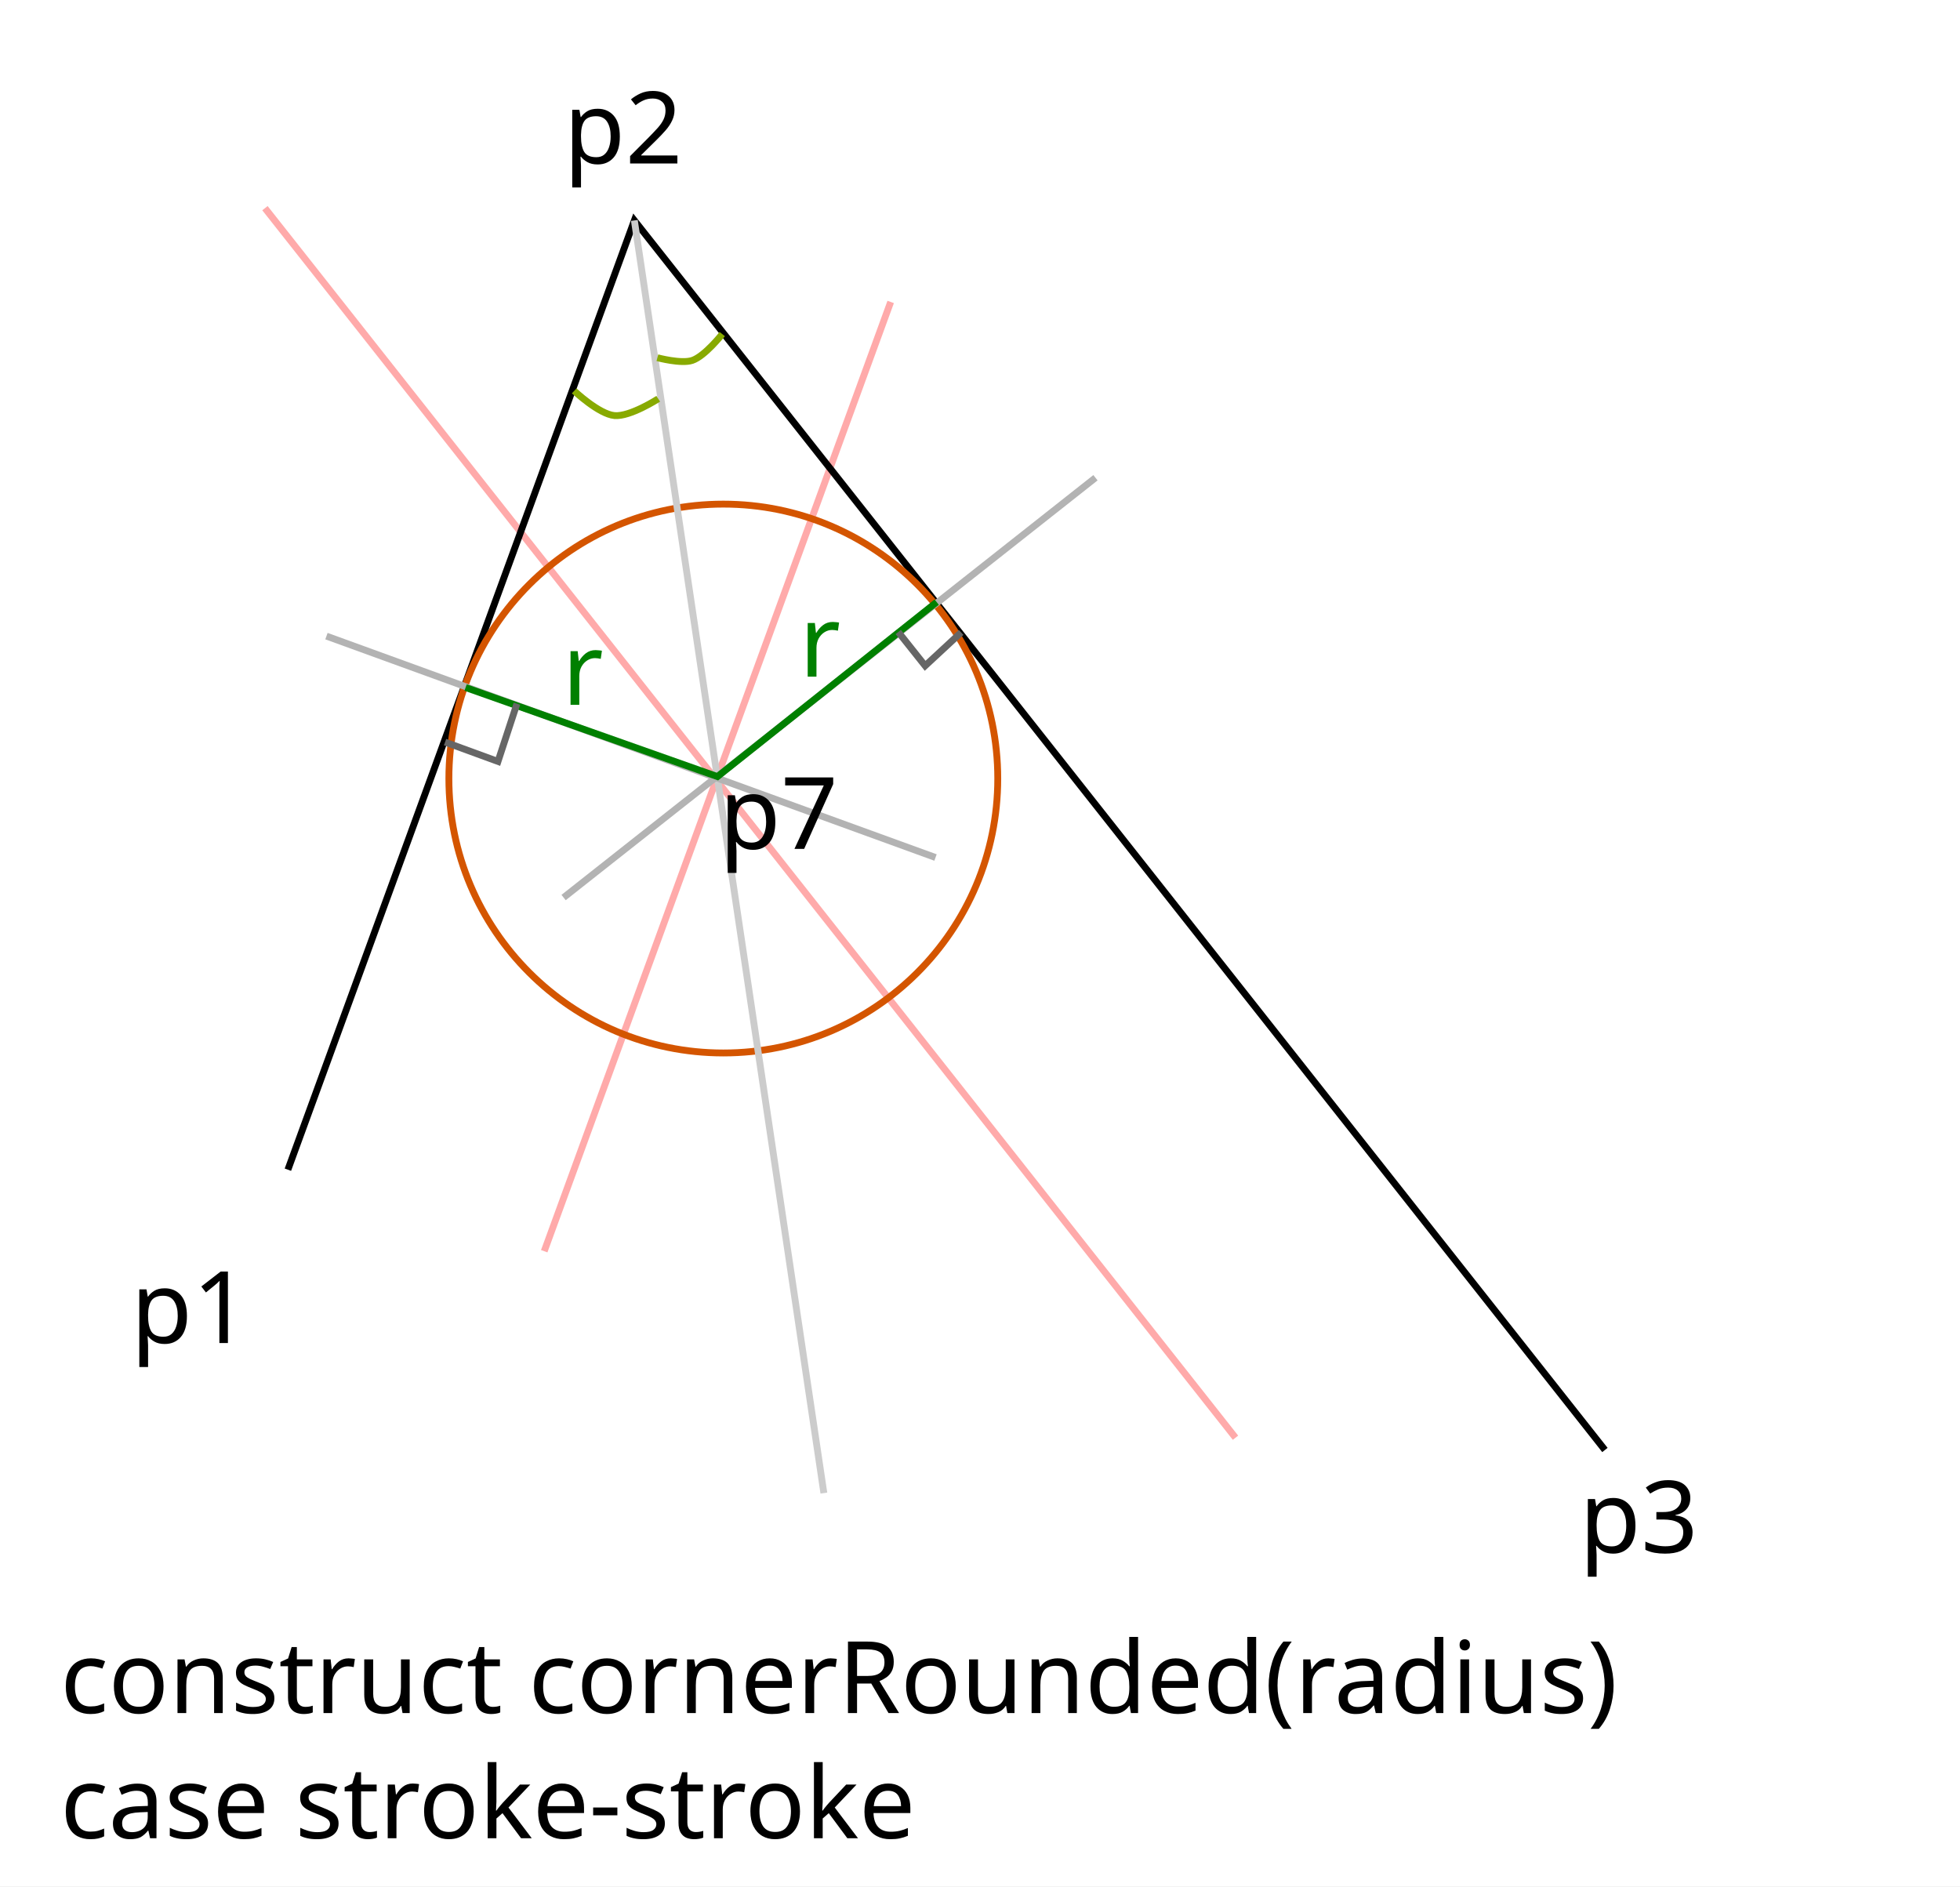
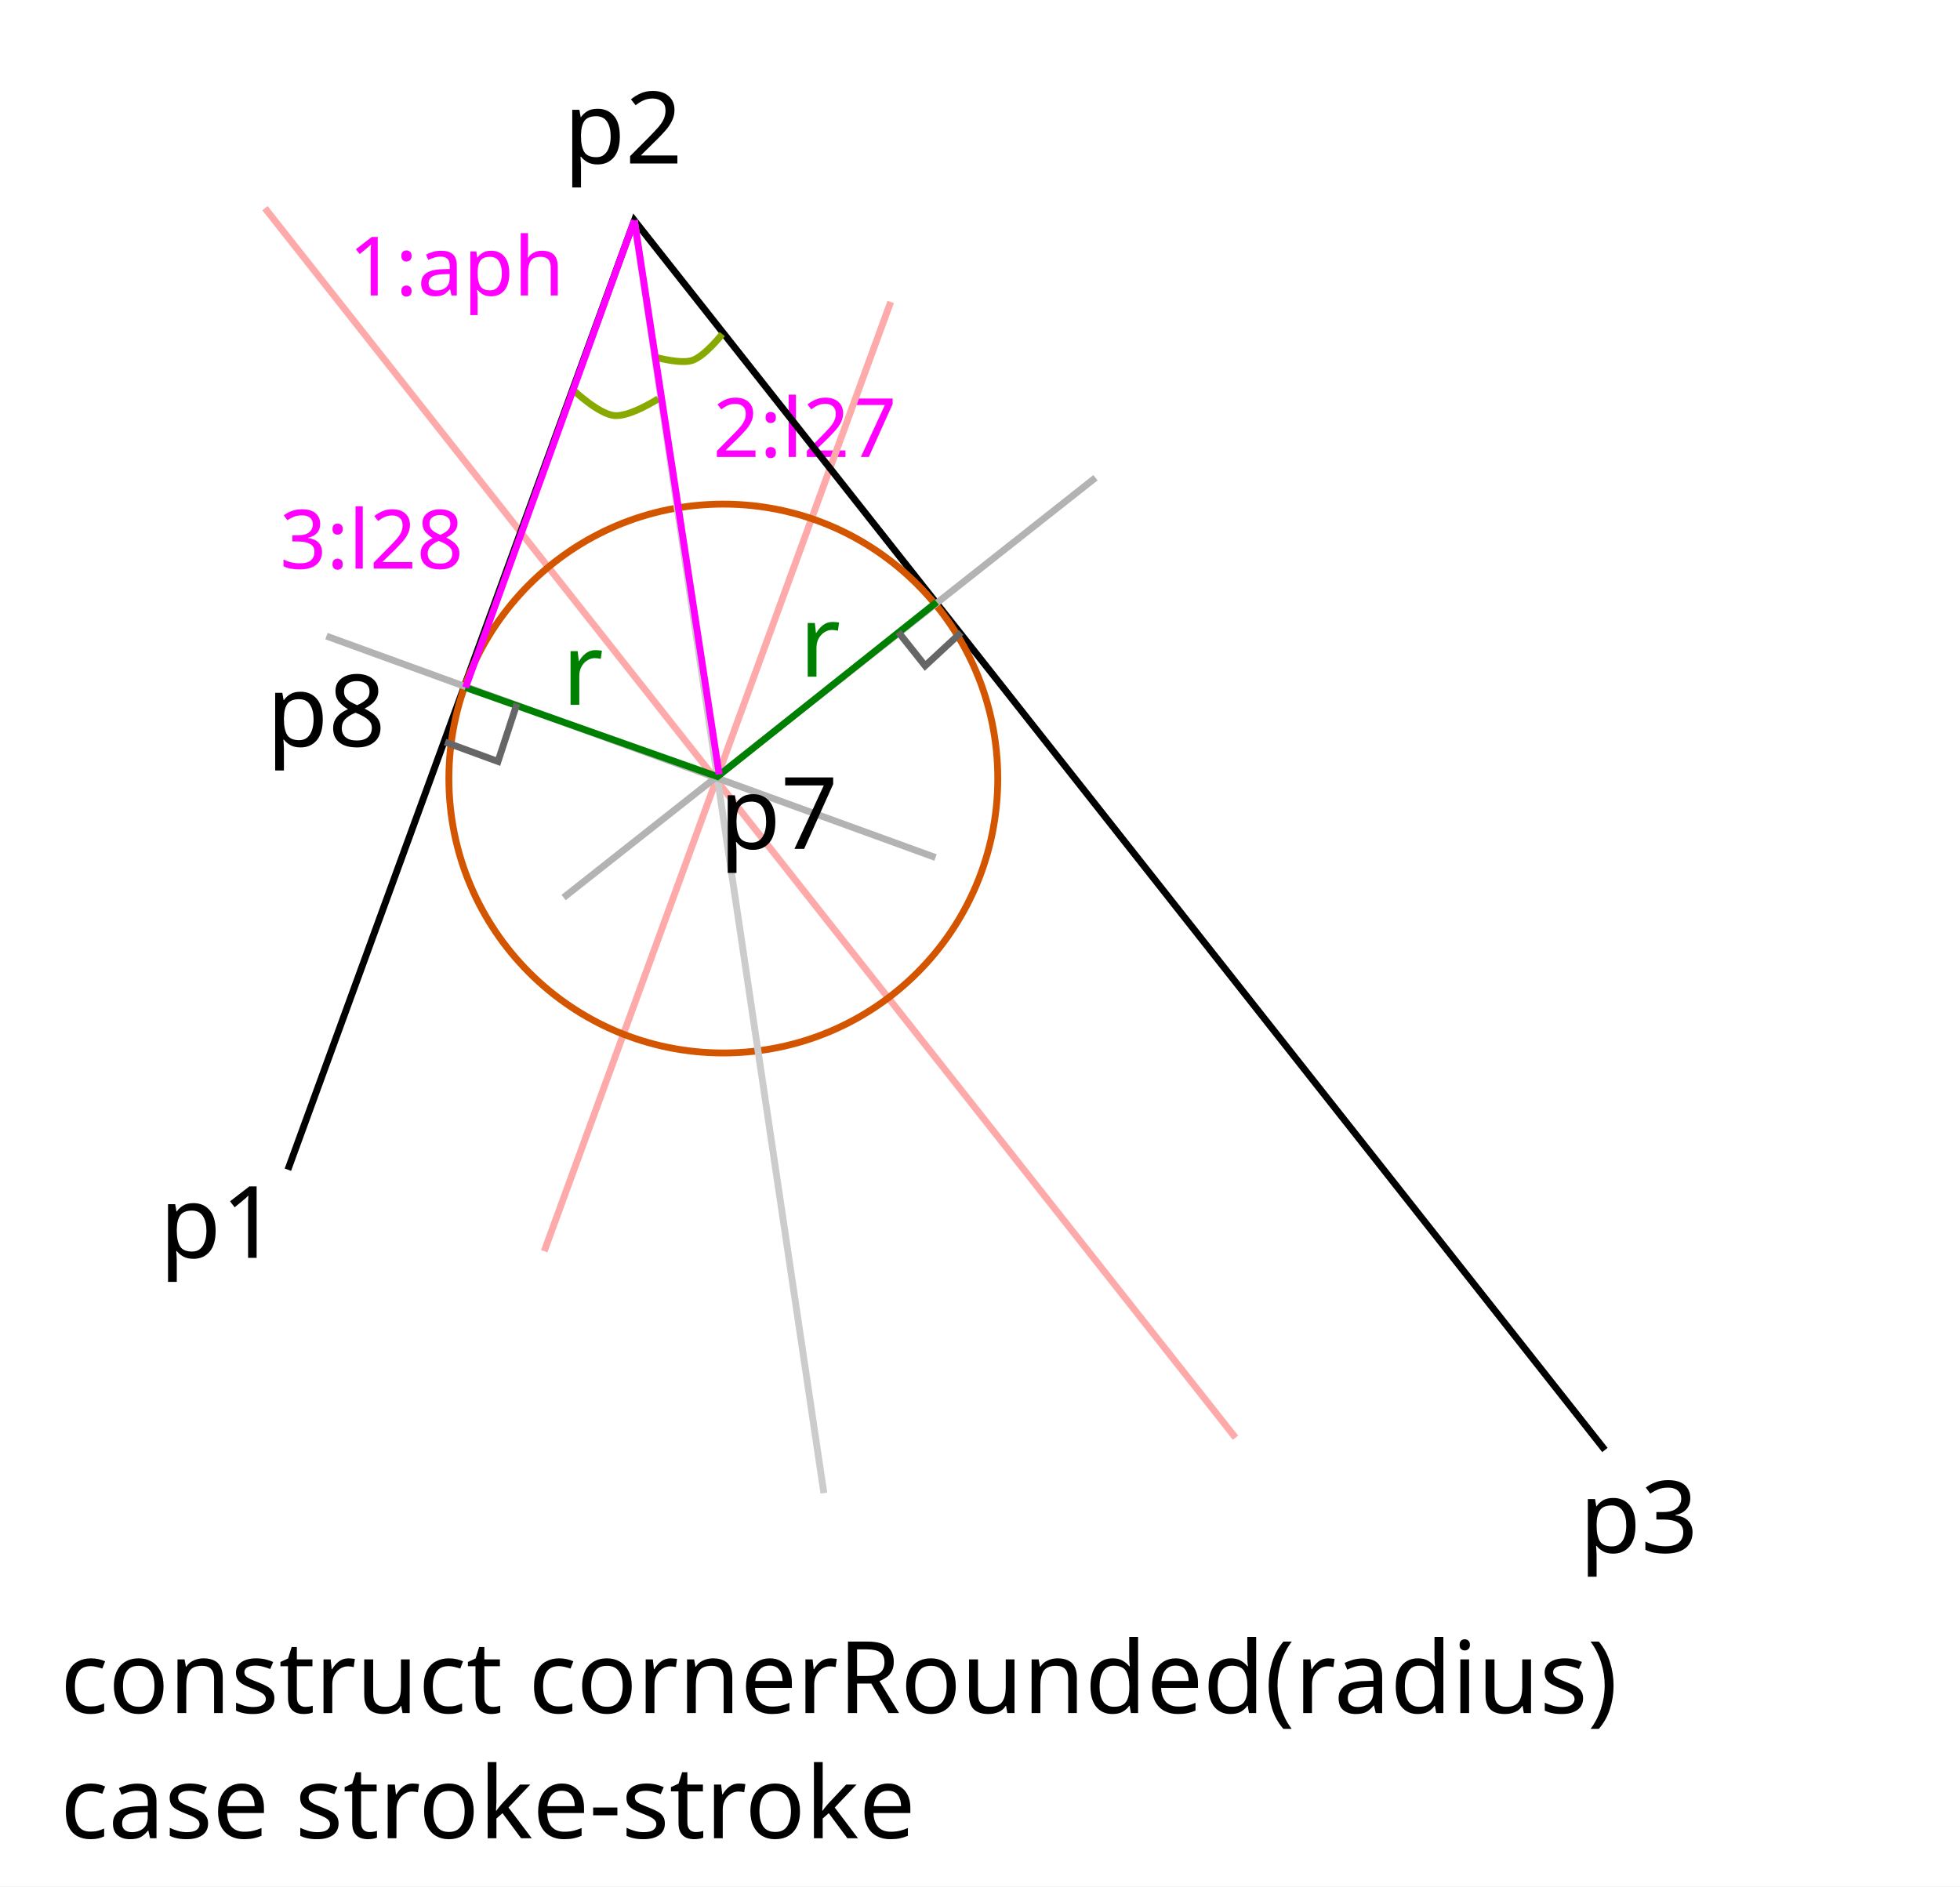
<svg xmlns="http://www.w3.org/2000/svg" width="287.04" height="276.274" viewBox="0 0 75.946 73.097" version="1.1" id="svg5">
  <defs id="defs2">
    <rect x="423.248" y="10177.365" width="36.096" height="24.909" id="rect3942" />
    <rect x="86.405" y="8251.748" width="70.081" height="57.682" id="rect2113-36" />
    <rect x="204.843" y="8338.396" width="83.853" height="42.639" id="rect2119-7" />
    <rect x="343.183" y="8353.117" width="64.675" height="45.493" id="rect2125-5" />
    <rect x="307.065" y="8197.744" width="48.525" height="24.999" id="rect2247-3" />
    <rect x="79.05" y="8300.684" width="279.055" height="42.836" id="rect1972-5" />
    <rect x="307.065" y="8197.744" width="48.525" height="24.999" id="rect2247-3-4" />
+     <rect x="450.466" y="10459.747" width="41.233" height="38.021" id="rect49640-3" />
+     <rect x="450.466" y="10459.747" width="41.233" height="38.021" id="rect49640-3-7" />
+     <rect x="450.466" y="10459.747" width="41.233" height="38.021" id="rect49640-3-3" />
+     <rect x="86.405" y="8251.748" width="70.081" height="57.682" id="rect2113-36-2" />
  </defs>
  <g id="layer1" transform="translate(-29.79168,-2673.359)">
    <rect style="fill:#ffffff;stroke:none;stroke-width:0.265" id="rect2407-2" width="75.946" height="73.097" x="29.792" y="2673.359" />
+     <text xml:space="preserve" transform="matrix(0.2645833,0,0,0.2645833,-78.5543,-74.89226)" id="text49638-6-56" style="font-size:12px;line-height:1.25;font-family:sans-serif;white-space:pre;shape-inside:url(#rect49640-3-3);display:inline;fill:#ff00ff">
+       <tspan x="450.467" y="10470.363" id="tspan46779">3:l28</tspan>
+     </text>
+     <text xml:space="preserve" transform="matrix(0.2645833,0,0,0.2645833,-61.77076,-79.21722)" id="text49638-6-5" style="font-size:12px;line-height:1.25;font-family:sans-serif;white-space:pre;shape-inside:url(#rect49640-3-7);display:inline;fill:#ff00ff">
+       <tspan x="450.467" y="10470.363" id="tspan46781">2:l27</tspan>
+     </text>
+     <text xml:space="preserve" transform="matrix(0.2645833,0,0,0.2645833,-75.88666,-85.47607)" id="text49638-6" style="font-size:12px;line-height:1.25;font-family:sans-serif;white-space:pre;shape-inside:url(#rect49640-3);display:inline;fill:#ff00ff">
+       <tspan x="450.467" y="10470.363" id="tspan46783">1:aph</tspan>
+     </text>
    <path style="fill:none;stroke:#ffaaaa;stroke-width:0.265px;stroke-linecap:butt;stroke-linejoin:miter;stroke-opacity:1" d="m 40.058,2681.425 37.607,47.645" id="path3798" />
    <path style="fill:none;stroke:#ffaaaa;stroke-width:0.265px;stroke-linecap:butt;stroke-linejoin:miter;stroke-opacity:1" d="m 64.304,2685.059 -13.425,36.784" id="path3938" />
    <path style="fill:none;stroke:#000000;stroke-width:0.265px;stroke-linecap:butt;stroke-linejoin:miter;stroke-opacity:1" d="m 40.947,2718.684 13.425,-36.784 37.607,47.645" id="path2057-0" />
-     <text xml:space="preserve" transform="matrix(0.2645833,0,0,0.2645833,11.99914,538.6924)" id="text2111-6" style="font-size:14.667px;line-height:1.25;font-family:sans-serif;white-space:pre;shape-inside:url(#rect2113-36);display:inline">
-       <tspan x="86.404" y="8264.725" id="tspan28717">p1</tspan>
+     <text xml:space="preserve" transform="matrix(0.2645833,0,0,0.2645833,13.11148,535.3918)" id="text2111-6" style="font-size:14.667px;line-height:1.25;font-family:sans-serif;white-space:pre;shape-inside:url(#rect2113-36);display:inline">
+       <tspan x="86.404" y="8264.725" id="tspan46785">p1</tspan>
    </text>
    <text xml:space="preserve" transform="matrix(0.2645833,0,0,0.2645833,-2.563893,470.0607)" id="text2117-1" style="font-size:14.667px;line-height:1.25;font-family:sans-serif;white-space:pre;shape-inside:url(#rect2119-7);display:inline">
-       <tspan x="204.844" y="8351.371" id="tspan28719">p2</tspan>
+       <tspan x="204.844" y="8351.371" id="tspan46787">p2</tspan>
    </text>
    <text xml:space="preserve" transform="matrix(0.2645833,0,0,0.2645833,0.1865538,519.9963)" id="text2123-5" style="font-size:14.667px;line-height:1.25;font-family:sans-serif;white-space:pre;shape-inside:url(#rect2125-5);display:inline">
-       <tspan x="343.182" y="8366.094" id="tspan28721">p3</tspan>
+       <tspan x="343.182" y="8366.094" id="tspan46789">p3</tspan>
    </text>
    <circle style="fill:none;stroke:#d45500;stroke-width:0.265" id="path2235-5" cx="57.819" cy="2703.527" r="10.634" />
    <path style="fill:none;stroke:#cccccc;stroke-width:0.265px;stroke-linecap:butt;stroke-linejoin:miter;stroke-opacity:1" d="m 54.372,2681.9 7.343,49.315" id="path2237-4" />
    <path style="fill:none;stroke:#b3b3b3;stroke-width:0.265px;stroke-linecap:butt;stroke-linejoin:miter;stroke-opacity:1" d="m 42.441,2698.008 23.6,8.579" id="path2239-7" />
    <path style="fill:none;stroke:#b3b3b3;stroke-width:0.265px;stroke-linecap:butt;stroke-linejoin:miter;stroke-opacity:1" d="m 72.239,2691.871 -20.609,16.267" id="path2241-6" />
    <path style="fill:none;stroke:#008000;stroke-width:0.265px;stroke-linecap:butt;stroke-linejoin:miter;stroke-opacity:1" d="m 66.086,2696.691 -8.494,6.76 -9.76,-3.451" id="path2243-5" />
    <text xml:space="preserve" transform="matrix(0.2645833,0,0,0.2645833,-20.48544,527.1597)" id="text2245-69" style="font-size:14.667px;line-height:1.25;font-family:sans-serif;white-space:pre;shape-inside:url(#rect2247-3);display:inline;fill:#008000">
-       <tspan x="307.064" y="8210.721" id="tspan28723">r</tspan>
+       <tspan x="307.064" y="8210.721" id="tspan46791">r</tspan>
    </text>
    <path style="fill:none;stroke:#666666;stroke-width:0.265px;stroke-linecap:butt;stroke-linejoin:miter;stroke-opacity:1" d="m 47.037,2702.115 2.051,0.75 0.734,-2.237" id="path2251-3" />
    <path style="fill:none;stroke:#666666;stroke-width:0.265px;stroke-linecap:butt;stroke-linejoin:miter;stroke-opacity:1" d="m 64.598,2697.849 1.041,1.309 1.395,-1.294" id="path2253-7" />
    <path style="fill:none;stroke:#88aa00;stroke-width:0.265px;stroke-linecap:butt;stroke-linejoin:miter;stroke-opacity:1" d="m 52.041,2688.505 c 0,0 0.953,0.901 1.561,0.957 0.603,0.055 1.695,-0.651 1.695,-0.651" id="path2255-4" />
    <path style="fill:none;stroke:#88aa00;stroke-width:0.265px;stroke-linecap:butt;stroke-linejoin:miter;stroke-opacity:1" d="m 55.264,2687.22 c 0,0 0.922,0.248 1.35,0.105 0.49,-0.163 1.163,-1.021 1.163,-1.021" id="path2304-5" />
    <text xml:space="preserve" transform="matrix(0.2645833,0,0,0.2645833,11.21259,540.0842)" id="text1970-2" style="font-size:14.667px;line-height:1.25;font-family:sans-serif;white-space:pre;shape-inside:url(#rect1972-5);display:inline">
-       <tspan x="79.051" y="8313.66" id="tspan28725">construct cornerRounded(radius)
+       <tspan x="79.051" y="8313.66" id="tspan46793">construct cornerRounded(radius)
</tspan>
-       <tspan x="79.051" y="8331.993" id="tspan28727">case stroke-stroke</tspan>
+       <tspan x="79.051" y="8331.993" id="tspan46795">case stroke-stroke</tspan>
    </text>
    <text xml:space="preserve" transform="matrix(0.2645833,0,0,0.2645833,-29.67522,528.2512)" id="text2245-69-4" style="font-size:14.667px;line-height:1.25;font-family:sans-serif;white-space:pre;shape-inside:url(#rect2247-3-4);display:inline;fill:#008000">
-       <tspan x="307.064" y="8210.721" id="tspan28729">r</tspan>
+       <tspan x="307.064" y="8210.721" id="tspan46797">r</tspan>
    </text>
    <text xml:space="preserve" transform="matrix(0.2645833,0,0,0.2645833,-54.3245,10.05847)" id="text3940" style="font-size:14.667px;line-height:1.25;font-family:sans-serif;white-space:pre;shape-inside:url(#rect3942);display:inline">
-       <tspan x="423.248" y="10190.342" id="tspan28731">p7</tspan>
+       <tspan x="423.248" y="10190.342" id="tspan46799">p7</tspan>
    </text>
+     <text xml:space="preserve" transform="matrix(0.2645833,0,0,0.2645833,17.26278,515.5756)" id="text2111-6-9" style="font-size:14.667px;line-height:1.25;font-family:sans-serif;white-space:pre;shape-inside:url(#rect2113-36-2);display:inline">
+       <tspan x="86.404" y="8264.725" id="tspan46801">p8</tspan>
+     </text>
+     <path style="fill:none;stroke:#ff00ff;stroke-width:0.265px;stroke-linecap:butt;stroke-linejoin:miter;stroke-opacity:1" d="m 54.372,2681.9 3.287,21.467" id="path2750" />
+     <path style="fill:none;stroke:#ff00ff;stroke-width:0.265px;stroke-linecap:butt;stroke-linejoin:miter;stroke-opacity:1" d="m 54.372,2681.9 -6.54,18.1" id="path2799" />
  </g>
</svg>
